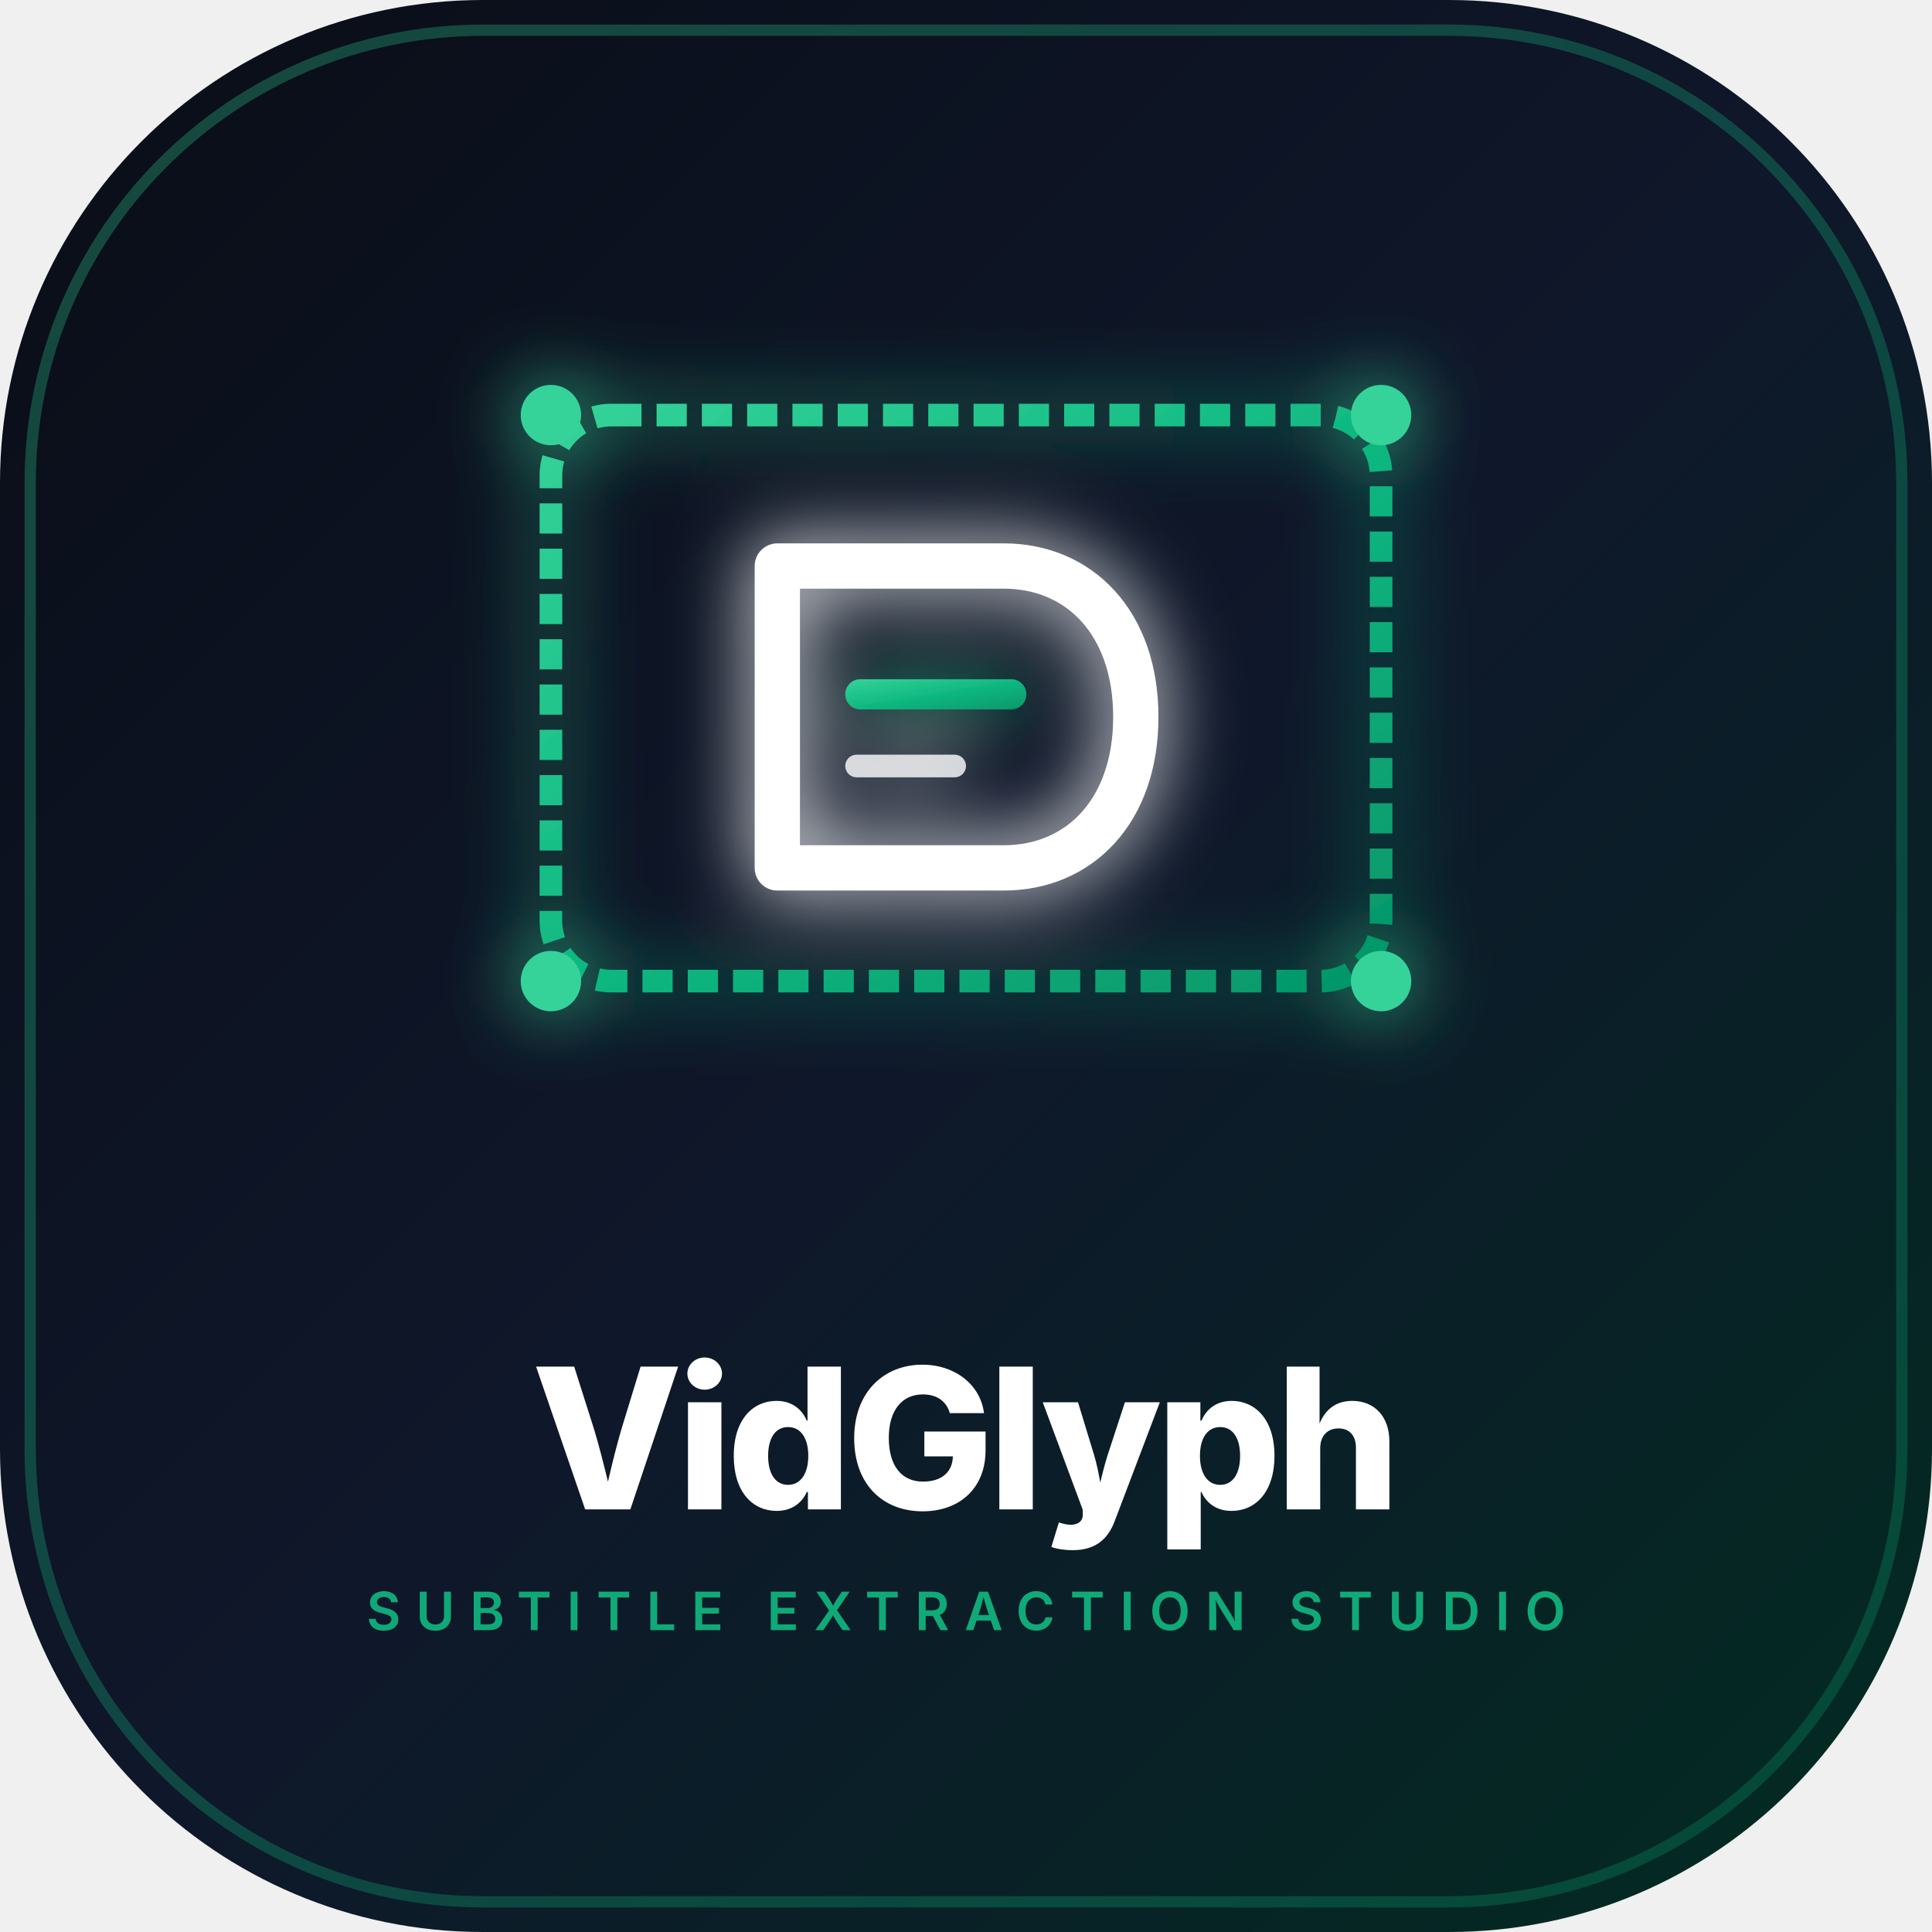
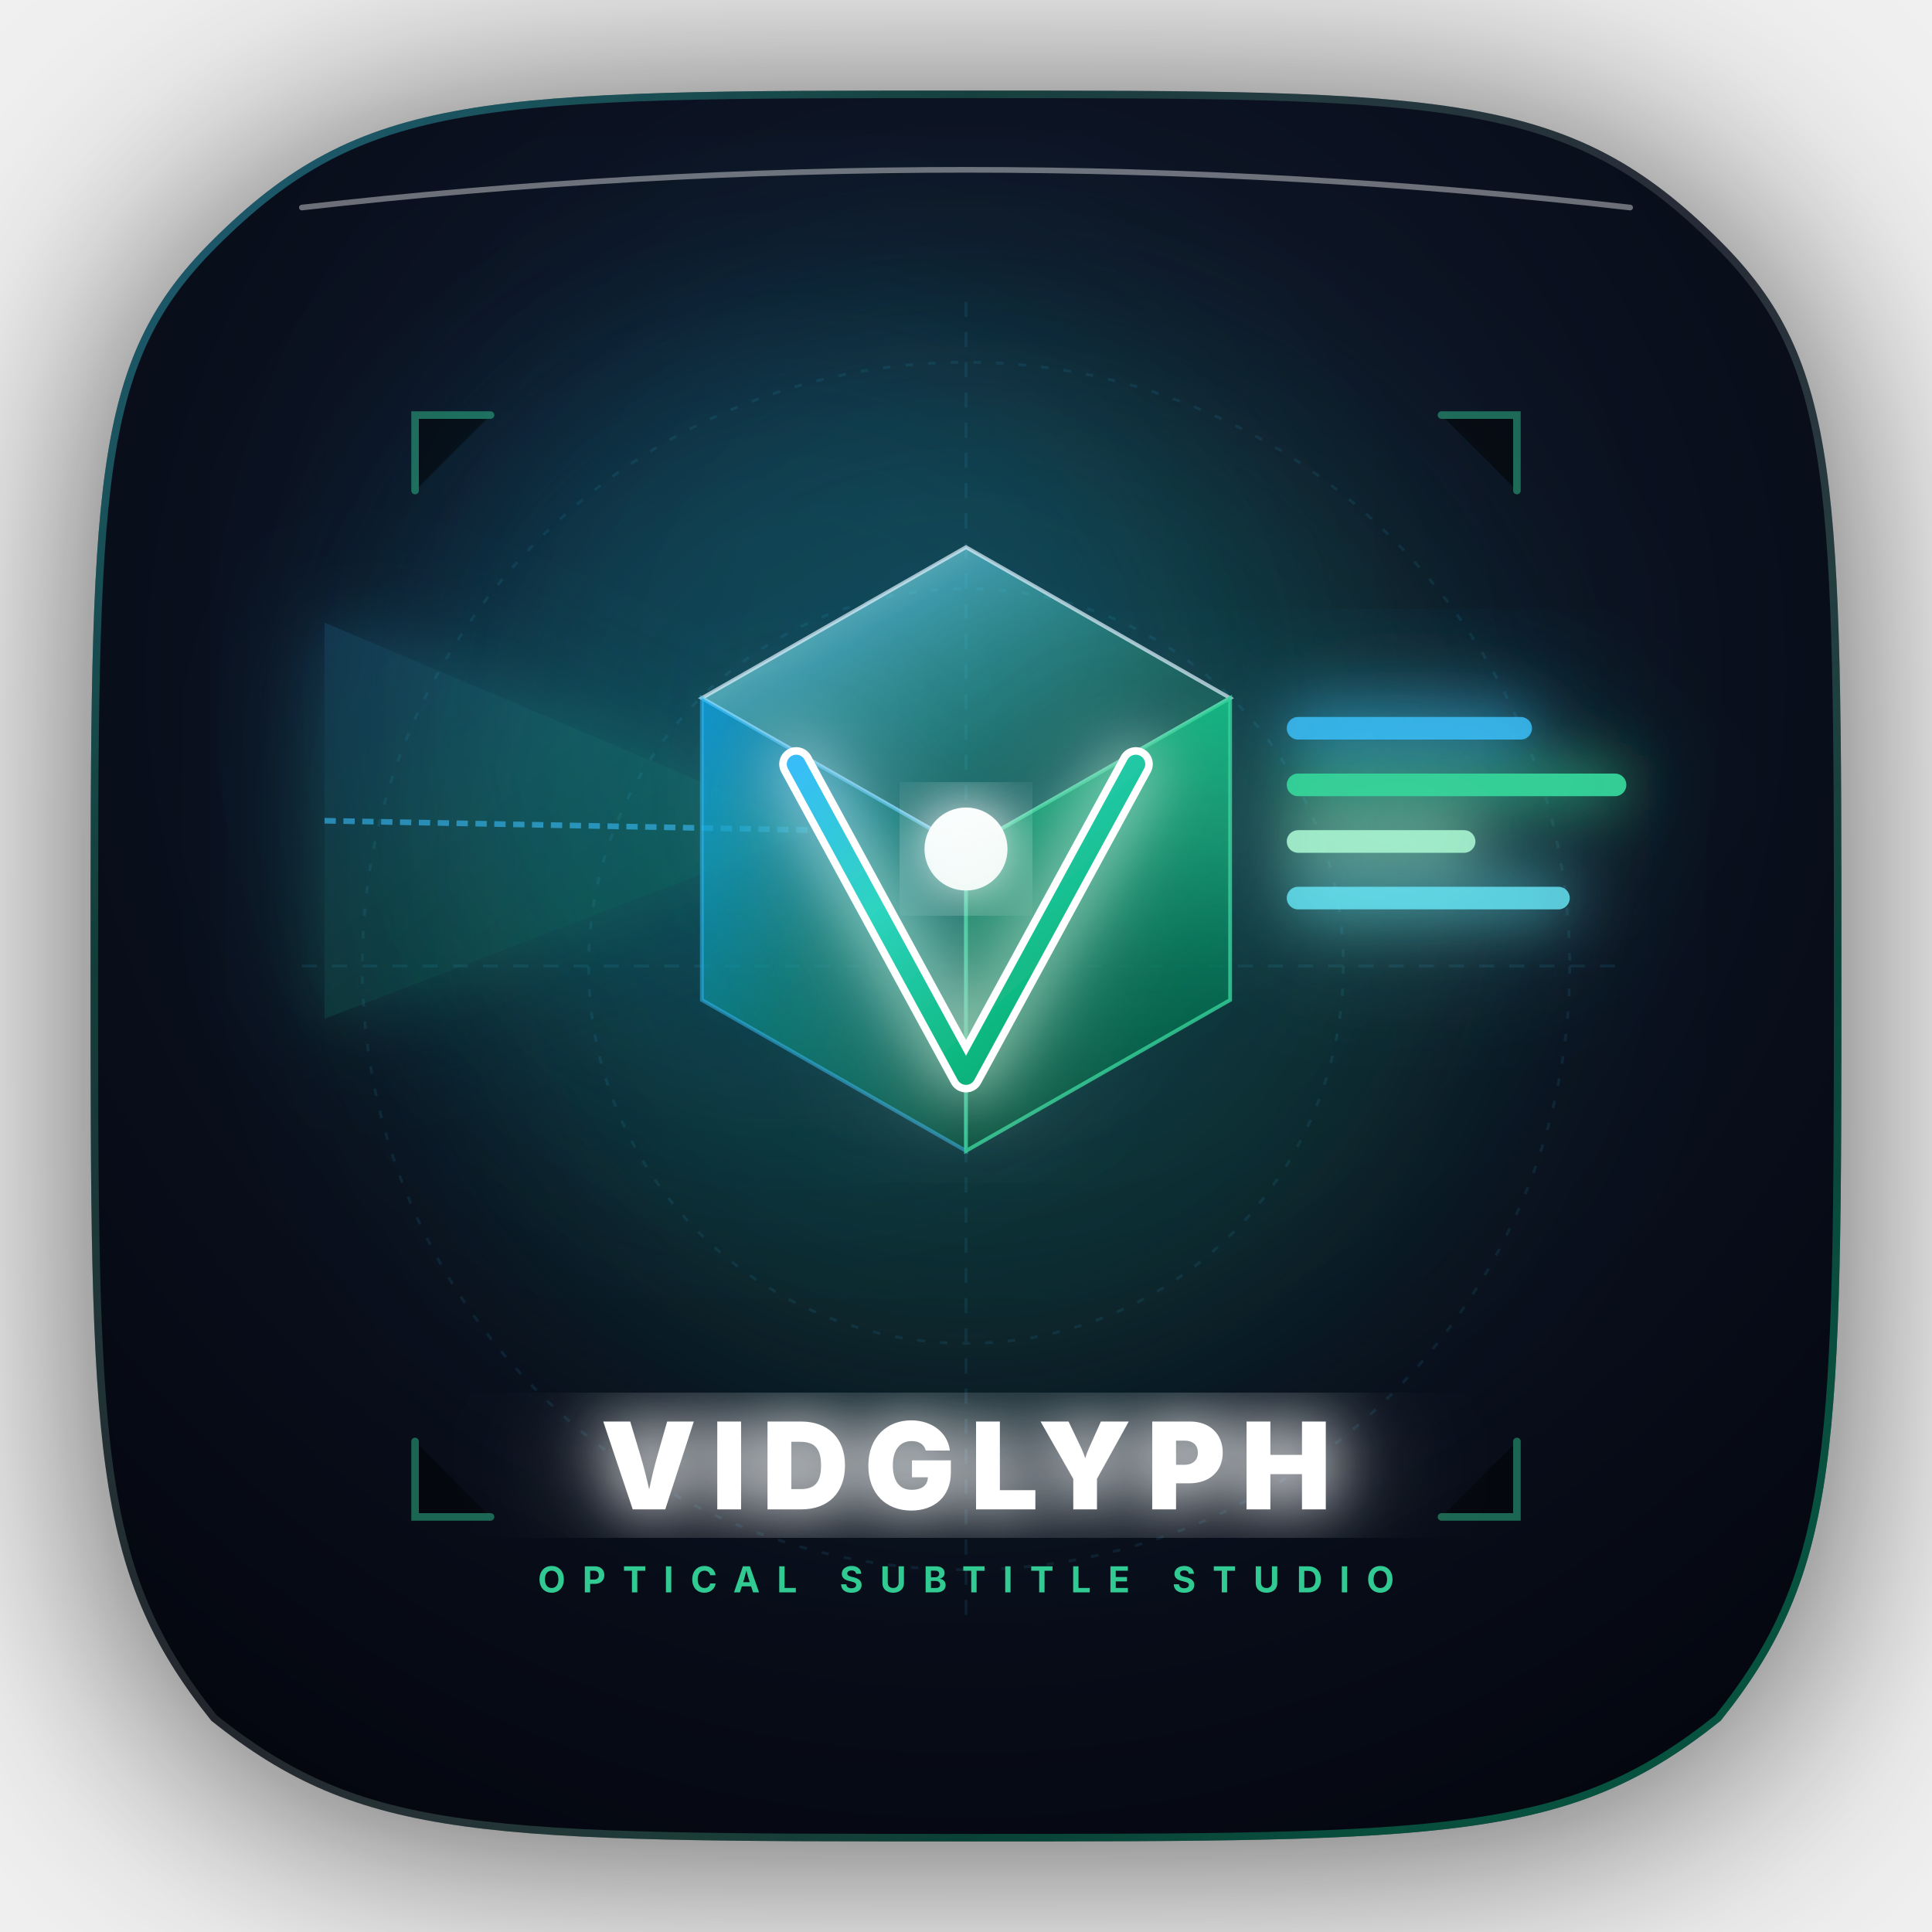
- <svg xmlns="http://www.w3.org/2000/svg" viewBox="0 0 512 512" role="img" aria-label="VidGlyph Logo">
+ <svg xmlns="http://www.w3.org/2000/svg" viewBox="0 0 1024 1024" role="img" aria-label="VidGlyph App Icon">
  <defs>
-     <linearGradient id="bgGradient" x1="0%" y1="0%" x2="100%" y2="100%">
-       <stop offset="0%" stop-color="#090d16" />
-       <stop offset="50%" stop-color="#0f172a" />
-       <stop offset="100%" stop-color="#022c22" />
-     </linearGradient>
-     <linearGradient id="emeraldGradient" x1="0%" y1="0%" x2="100%" y2="100%">
-       <stop offset="0%" stop-color="#34d399" />
-       <stop offset="50%" stop-color="#10b981" />
+     <radialGradient id="bgBaseGrad" cx="50%" cy="35%" r="75%">
+       <stop offset="0%" stop-color="#141E33" />
+       <stop offset="45%" stop-color="#0B1120" />
+       <stop offset="85%" stop-color="#050811" />
+       <stop offset="100%" stop-color="#020408" />
+     </radialGradient>
+     <linearGradient id="neonCyanEmerald" x1="0%" y1="0%" x2="100%" y2="100%">
+       <stop offset="0%" stop-color="#38BDF8" />
+       <stop offset="35%" stop-color="#2DD4BF" />
+       <stop offset="70%" stop-color="#10B981" />
      <stop offset="100%" stop-color="#059669" />
    </linearGradient>
-     <filter id="emeraldGlow" x="-50%" y="-50%" width="200%" height="200%">
-       <feGaussianBlur stdDeviation="10" result="blur" />
-       <feComposite in="SourceGraphic" in2="blur" operator="over" />
+     <linearGradient id="prismTopGrad" x1="0%" y1="0%" x2="100%" y2="100%">
+       <stop offset="0%" stop-color="#FFFFFF" stop-opacity="0.85" />
+       <stop offset="30%" stop-color="#67E8F9" stop-opacity="0.5" />
+       <stop offset="70%" stop-color="#34D399" stop-opacity="0.2" />
+       <stop offset="100%" stop-color="#0F172A" stop-opacity="0.6" />
+     </linearGradient>
+     <linearGradient id="prismLeftGrad" x1="0%" y1="0%" x2="100%" y2="100%">
+       <stop offset="0%" stop-color="#0EA5E9" stop-opacity="0.8" />
+       <stop offset="50%" stop-color="#0D9488" stop-opacity="0.6" />
+       <stop offset="100%" stop-color="#064E3B" stop-opacity="0.9" />
+     </linearGradient>
+     <linearGradient id="prismRightGrad" x1="0%" y1="0%" x2="0%" y2="100%">
+       <stop offset="0%" stop-color="#10B981" stop-opacity="0.95" />
+       <stop offset="60%" stop-color="#047857" stop-opacity="0.8" />
+       <stop offset="100%" stop-color="#064E3B" stop-opacity="0.95" />
+     </linearGradient>
+     <linearGradient id="rimGrad" x1="0%" y1="0%" x2="100%" y2="100%">
+       <stop offset="0%" stop-color="#38BDF8" stop-opacity="0.6" />
+       <stop offset="25%" stop-color="#34D399" stop-opacity="0.3" />
+       <stop offset="50%" stop-color="#FFFFFF" stop-opacity="0.15" />
+       <stop offset="75%" stop-color="#10B981" stop-opacity="0.4" />
+       <stop offset="100%" stop-color="#059669" stop-opacity="0.7" />
+     </linearGradient>
+     <filter id="laserGlow" x="-30%" y="-30%" width="160%" height="160%">
+       <feGaussianBlur stdDeviation="16" result="blur1" />
+       <feGaussianBlur stdDeviation="32" result="blur2" />
+       <feMerge>
+         <feMergeNode in="blur2" />
+         <feMergeNode in="blur1" />
+         <feMergeNode in="SourceGraphic" />
+       </feMerge>
    </filter>
-     <clipPath id="logoClip">
-       <rect x="24" y="24" width="464" height="464" rx="96" />
+     <filter id="ambientLight" x="-20%" y="-20%" width="140%" height="140%">
+       <feGaussianBlur stdDeviation="64" />
+     </filter>
+     <clipPath id="squircleClip">
+       <path d="M 512,48 C 768,48 832,48 912,128 C 976,192 976,256 976,512 C 976,768 976,832 912,912 C 832,976 768,976 512,976 C 256,976 192,976 112,912 C 48,832 48,768 48,512 C 48,256 48,192 112,128 C 192,48 256,48 512,48 Z" />
    </clipPath>
  </defs>
-   <rect width="512" height="512" rx="128" fill="url(#bgGradient)" />
-   <rect x="8" y="8" width="496" height="496" rx="120" fill="none" stroke="url(#emeraldGradient)" stroke-width="3" opacity="0.3" />
-   <g transform="translate(256, 200)" filter="url(#emeraldGlow)">
-     <rect x="-110" y="-90" width="220" height="150" rx="16" fill="none" stroke="url(#emeraldGradient)" stroke-width="6" stroke-dasharray="8 4" />
-     <circle cx="-110" cy="-90" r="8" fill="#34d399" />
-     <circle cx="110" cy="-90" r="8" fill="#34d399" />
-     <circle cx="-110" cy="60" r="8" fill="#34d399" />
-     <circle cx="110" cy="60" r="8" fill="#34d399" />
-     <path d="M-50,-50 H10 C30,-50 45,-35 45,-10 C45,15 30,30 10,30 H-50 Z" fill="none" stroke="#ffffff" stroke-width="12" stroke-linejoin="round" />
-     <rect x="-32" y="-20" width="48" height="8" rx="4" fill="url(#emeraldGradient)" />
-     <rect x="-32" y="0" width="32" height="6" rx="3" fill="#ffffff" opacity="0.8" />
-   </g>
-   <g transform="translate(256, 400)">
-     <text x="0" y="0" text-anchor="middle" font-family="system-ui, -apple-system, 'Inter', sans-serif" font-size="52" font-weight="800" letter-spacing="-1.5" fill="#ffffff">
-       VidGlyph
-     </text>
-     <text x="0" y="32" text-anchor="middle" font-family="system-ui, -apple-system, 'Inter', sans-serif" font-size="14" font-weight="600" letter-spacing="4" fill="#10b981" opacity="0.9">
-       SUBTITLE EXTRACTION STUDIO
-     </text>
+   <path d="M 512,56 C 768,56 832,56 912,136 C 976,200 976,264 976,520 C 976,776 976,840 912,920 C 832,984 768,984 512,984 C 256,984 192,984 112,920 C 48,840 48,776 48,520 C 48,264 48,200 112,136 C 192,56 256,56 512,56 Z" fill="#000000" opacity="0.65" filter="url(#ambientLight)" />
+   <g clip-path="url(#squircleClip)">
+     <rect x="0" y="0" width="1024" height="1024" fill="url(#bgBaseGrad)" />
+     <circle cx="512" cy="460" r="280" fill="#10B981" opacity="0.18" filter="url(#ambientLight)" />
+     <circle cx="420" cy="380" r="220" fill="#0EA5E9" opacity="0.15" filter="url(#ambientLight)" />
+     <g opacity="0.1" stroke="#38BDF8" stroke-width="1.5">
+       <line x1="160" y1="512" x2="864" y2="512" stroke-dasharray="8 8" />
+       <line x1="512" y1="160" x2="512" y2="864" stroke-dasharray="8 8" />
+       <circle cx="512" cy="512" r="320" fill="none" stroke-dasharray="4 8" />
+       <circle cx="512" cy="512" r="200" fill="none" stroke-dasharray="4 8" />
+     </g>
+     <g stroke="#34D399" stroke-width="4" stroke-linecap="round" opacity="0.45">
+       <path d="M 220,260 L 220,220 L 260,220" />
+       <path d="M 804,260 L 804,220 L 764,220" />
+       <path d="M 220,764 L 220,804 L 260,804" />
+       <path d="M 804,764 L 804,804 L 764,804" />
+     </g>
+     <g transform="translate(512, 450)">
+       <path d="M -340,-120 L -80,-10 L -340,90 Z" fill="url(#neonCyanEmerald)" opacity="0.18" filter="url(#laserGlow)" />
+       <line x1="-340" y1="-15" x2="-80" y2="-10" stroke="#38BDF8" stroke-width="3" stroke-dasharray="6 4" opacity="0.6" />
+       <polygon points="0,-160 140,-80 0,0 -140,-80" fill="url(#prismTopGrad)" stroke="#E0F2FE" stroke-width="2" stroke-opacity="0.7" />
+       <polygon points="-140,-80 0,0 0,160 -140,80" fill="url(#prismLeftGrad)" stroke="#38BDF8" stroke-width="2" stroke-opacity="0.5" />
+       <polygon points="0,0 140,-80 140,80 0,160" fill="url(#prismRightGrad)" stroke="#34D399" stroke-width="2" stroke-opacity="0.8" />
+       <circle cx="0" cy="0" r="22" fill="#FFFFFF" filter="url(#laserGlow)" />
+       <g filter="url(#laserGlow)">
+         <path d="M -90,-45 L 0,120 L 90,-45" fill="none" stroke="#FFFFFF" stroke-width="18" stroke-linecap="round" stroke-linejoin="round" />
+         <path d="M -90,-45 L 0,120 L 90,-45" fill="none" stroke="url(#neonCyanEmerald)" stroke-width="10" stroke-linecap="round" stroke-linejoin="round" />
+         <rect x="170" y="-70" width="130" height="12" rx="6" fill="#38BDF8" opacity="0.85" />
+         <rect x="170" y="-40" width="180" height="12" rx="6" fill="#34D399" opacity="0.95" />
+         <rect x="170" y="-10" width="100" height="12" rx="6" fill="#A7F3D0" opacity="0.9" />
+         <rect x="170" y="20" width="150" height="12" rx="6" fill="#67E8F9" opacity="0.8" />
+       </g>
+     </g>
+     <g transform="translate(512, 800)">
+       <text x="0" y="0" text-anchor="middle" font-family="system-ui, -apple-system, 'SF Pro Display', 'Inter', sans-serif" font-size="64" font-weight="900" letter-spacing="8" fill="#FFFFFF" filter="url(#laserGlow)">
+         VIDGLYPH
+       </text>
+       <text x="0" y="44" text-anchor="middle" font-family="system-ui, -apple-system, 'SF Pro Text', 'Inter', sans-serif" font-size="19" font-weight="700" letter-spacing="9" fill="#34D399" opacity="0.95">
+         OPTICAL SUBTITLE STUDIO
+       </text>
+     </g>
+     <path d="M 512,48 C 768,48 832,48 912,128 C 976,192 976,256 976,512 C 976,768 976,832 912,912 C 832,976 768,976 512,976 C 256,976 192,976 112,912 C 48,832 48,768 48,512 C 48,256 48,192 112,128 C 192,48 256,48 512,48 Z" fill="none" stroke="url(#rimGrad)" stroke-width="8" opacity="0.8" />
+     <path d="M 160,110 Q 512,70 864,110" fill="none" stroke="#FFFFFF" stroke-width="3" stroke-linecap="round" opacity="0.4" />
  </g>
</svg>
